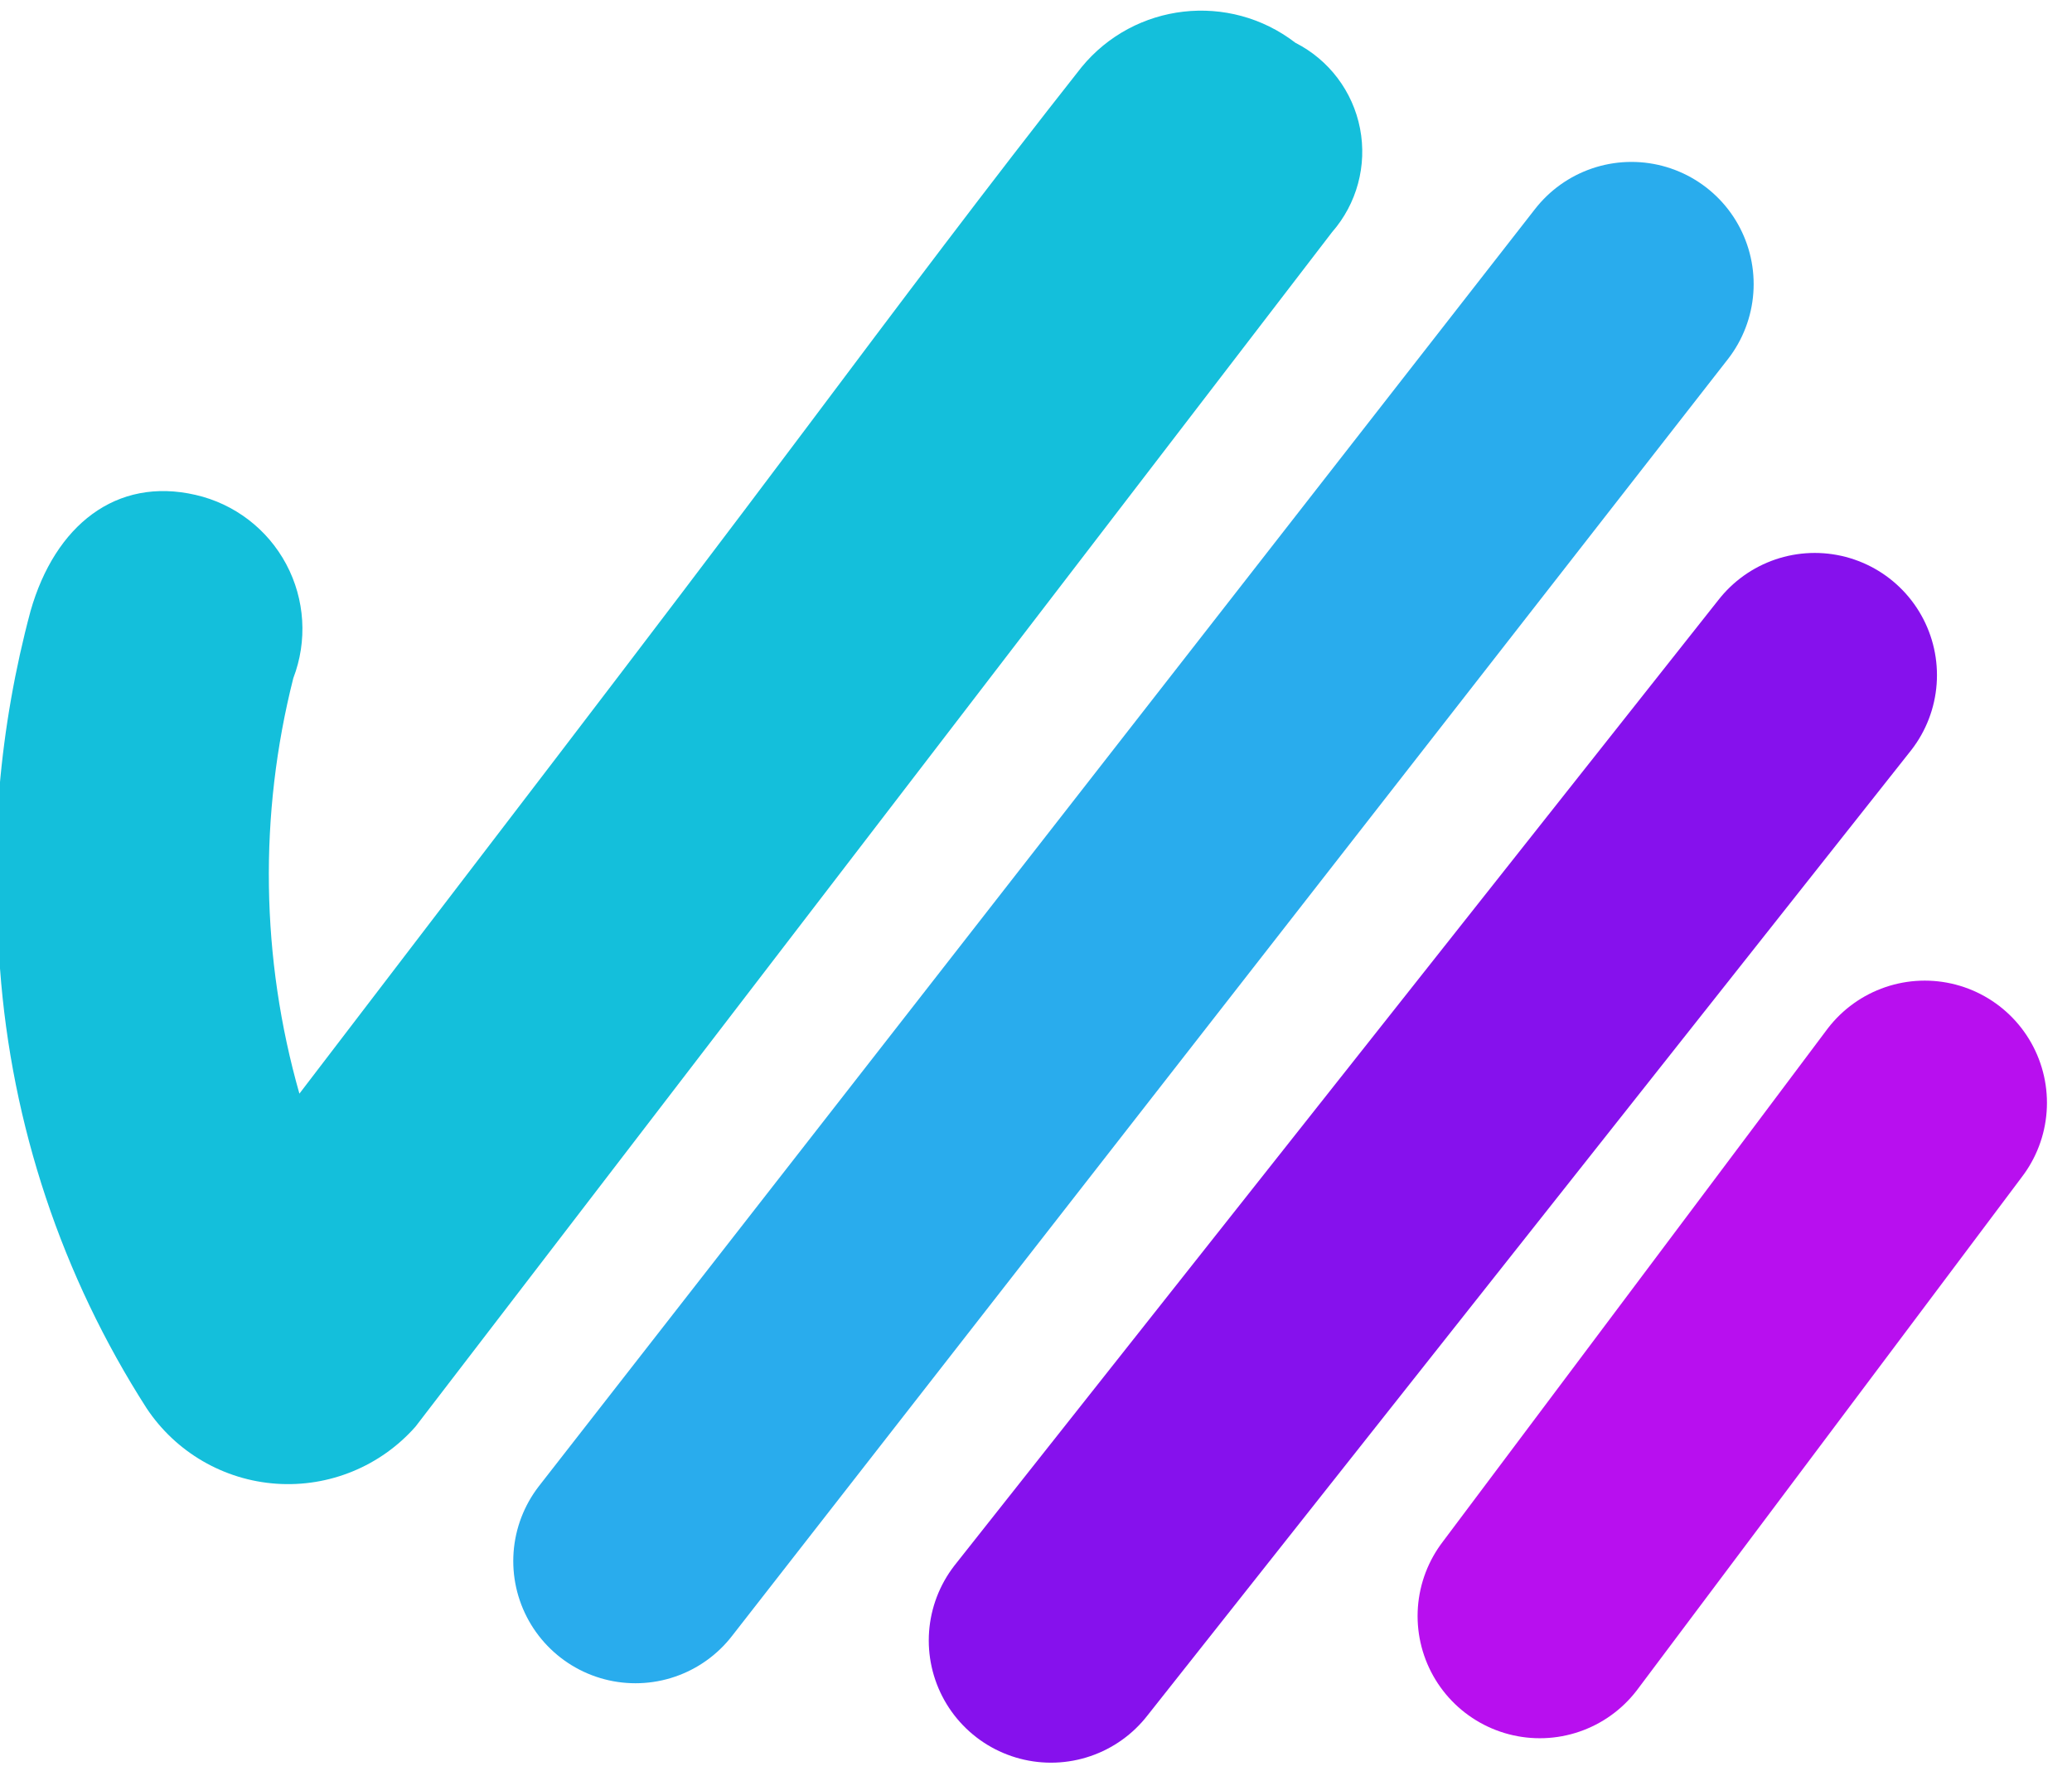
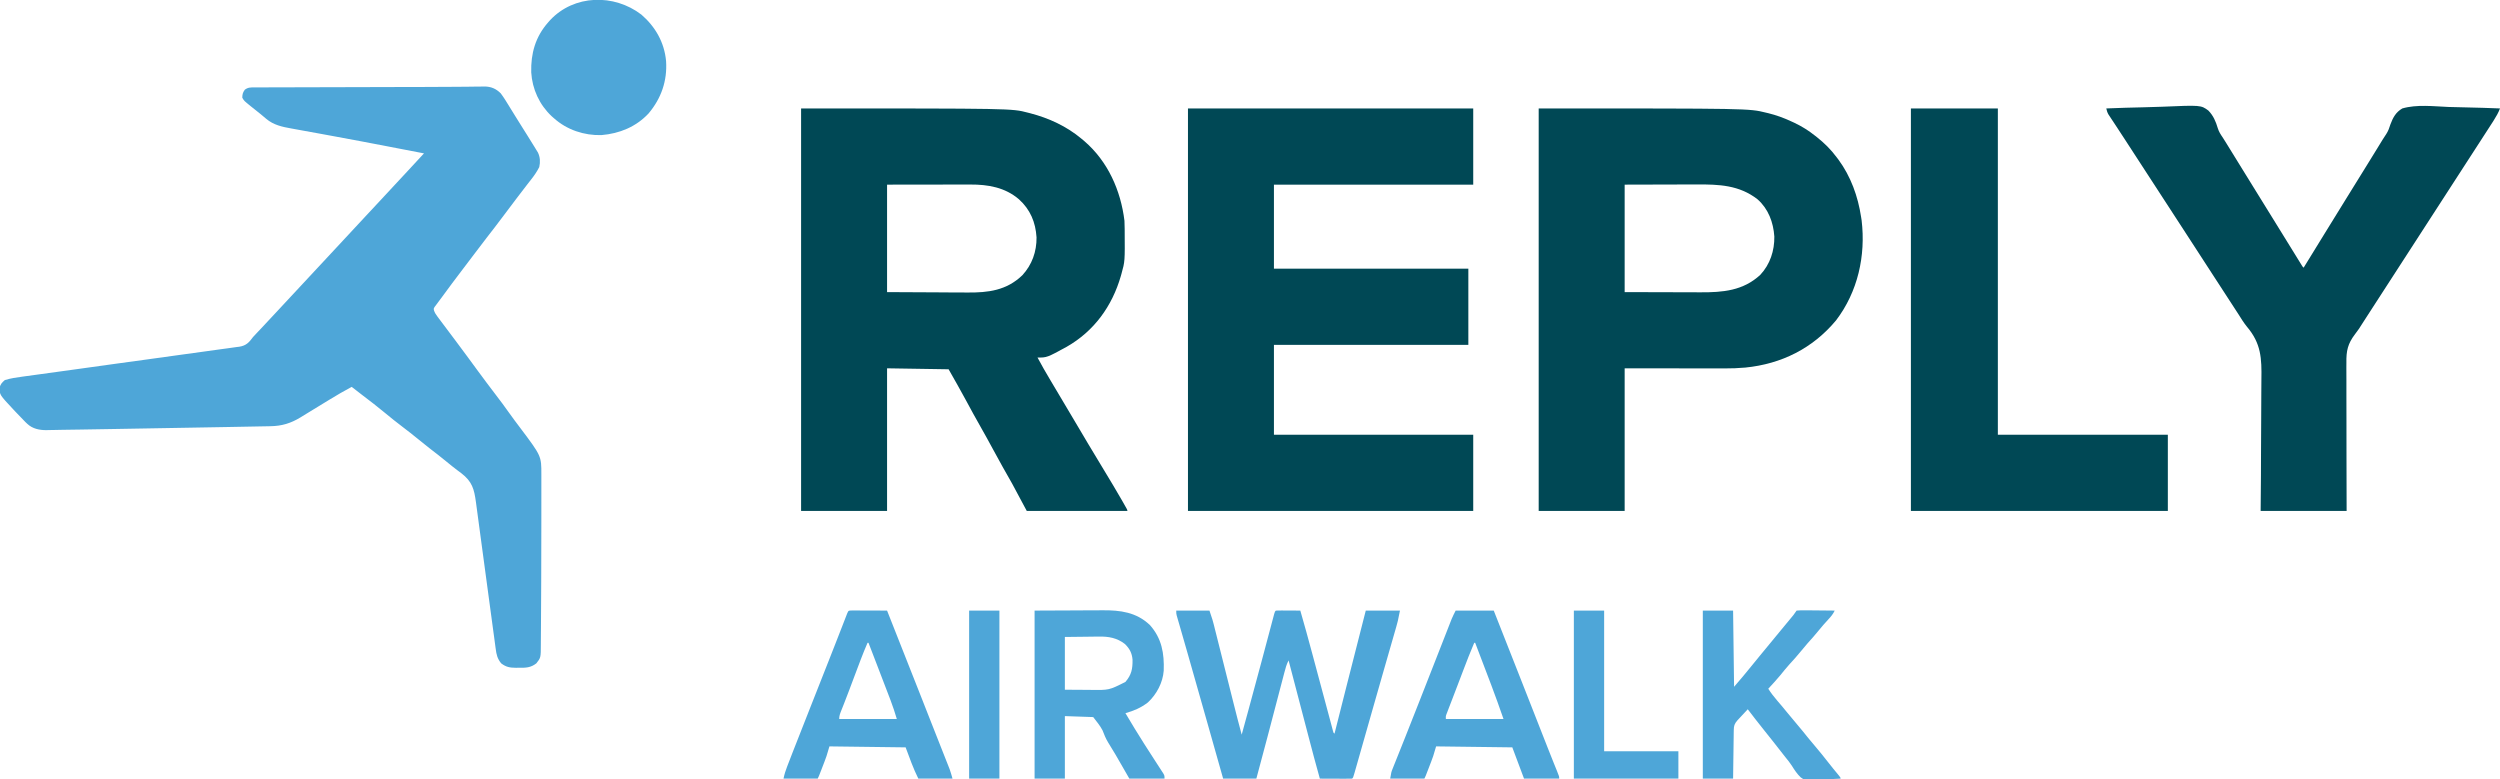
- <svg xmlns="http://www.w3.org/2000/svg" id="Calque_1" data-name="Calque 1" viewBox="0 0 33.91 28.98">
-   <defs>
-     <style>.cls-1{fill:#14bfdb;}.cls-2,.cls-3,.cls-4{fill:none;stroke-linecap:round;stroke-miterlimit:10;stroke-width:4px;}.cls-2{stroke:#29aced;}.cls-3{stroke:#8611ed;}.cls-4{stroke:#b80fef;}</style>
-   </defs>
-   <g id="Logo">
-     <path class="cls-1" d="M6.8,23.35a2.78,2.78,0,0,1-4.4-.3A15.42,15.42,0,0,1,0,15.85,16.69,16.69,0,0,1,.5,10c.4-1.4,1.4-2.2,2.7-1.9a2.25,2.25,0,0,1,1.6,3,13.1,13.1,0,0,0,.1,6.8c2.9-3.8,5.6-7.3,8.3-10.9,1.5-2,3-4,4.5-5.9a2.53,2.53,0,0,1,3.5-.4,2,2,0,0,1,.6,3.1Z" />
-     <line class="cls-2" x1="10.4" y1="25.55" x2="26.7" y2="4.65" />
-     <line class="cls-3" x1="17.2" y1="26.85" x2="29.7" y2="11.05" />
-     <line class="cls-4" x1="25.2" y1="26.45" x2="31.5" y2="18.05" />
-   </g>
+ <svg xmlns="http://www.w3.org/2000/svg" version="1.1" width="2559" height="797">
+   <path d="M0 0 C4.299 -0.041 8.599 -0.07 12.898 -0.101 C16.033 -0.129 19.168 -0.179 22.303 -0.229 C24.114 -0.242 25.926 -0.254 27.737 -0.264 C28.897 -0.294 28.897 -0.294 30.081 -0.324 C36.87 -0.32 42.086 1.896 46.895 6.706 C50.308 11.255 53.225 16.169 56.2 21.01 C57.531 23.159 58.861 25.307 60.192 27.456 C60.873 28.557 61.553 29.658 62.254 30.792 C64.29 34.078 66.34 37.354 68.395 40.627 C69.054 41.677 69.713 42.726 70.392 43.808 C71.639 45.794 72.888 47.779 74.137 49.764 C75.881 52.546 77.605 55.338 79.325 58.135 C80.299 59.693 80.299 59.693 81.293 61.282 C81.929 62.326 82.565 63.369 83.22 64.444 C83.798 65.383 84.377 66.322 84.973 67.289 C87.254 72.089 87.462 76.982 86.325 82.135 C83.988 86.742 81.276 90.698 78.075 94.76 C77.188 95.896 76.301 97.033 75.415 98.17 C74.926 98.796 74.438 99.421 73.934 100.065 C70.807 104.088 67.725 108.144 64.638 112.198 C63.954 113.094 63.271 113.991 62.567 114.914 C57.913 121.027 53.298 127.168 48.7 133.323 C43.342 140.493 37.892 147.583 32.379 154.635 C28.186 160.006 24.073 165.431 20 170.893 C15.857 176.443 11.657 181.947 7.45 187.448 C0.455 196.607 -6.439 205.835 -13.223 215.153 C-14.513 216.914 -15.819 218.66 -17.136 220.401 C-17.788 221.283 -18.44 222.164 -19.112 223.073 C-19.647 223.783 -20.182 224.493 -20.733 225.225 C-21.865 227.066 -21.865 227.066 -21.405 229.006 C-20.574 231.43 -19.474 233.07 -17.937 235.12 C-17.37 235.881 -16.803 236.643 -16.22 237.428 C-15.607 238.239 -14.994 239.05 -14.362 239.885 C-13.73 240.732 -13.098 241.579 -12.446 242.452 C-10.529 245.017 -8.603 247.577 -6.675 250.135 C-5.639 251.515 -4.604 252.895 -3.569 254.276 C-2.118 256.211 -0.666 258.147 0.788 260.08 C4.621 265.181 8.417 270.309 12.2 275.448 C12.787 276.244 13.374 277.041 13.978 277.862 C16.91 281.847 19.839 285.835 22.763 289.827 C28.952 298.265 35.213 306.639 41.575 314.948 C46.336 321.165 51.022 327.413 55.527 333.818 C59.205 339.027 63.047 344.108 66.888 349.198 C88.497 377.949 88.497 377.949 88.455 396.759 C88.456 397.73 88.458 398.701 88.46 399.702 C88.464 402.942 88.461 406.183 88.458 409.424 C88.459 411.726 88.461 414.028 88.462 416.33 C88.466 423.807 88.459 431.284 88.45 438.76 C88.448 441.317 88.446 443.874 88.443 446.432 C88.427 463.129 88.389 479.826 88.336 496.523 C88.326 500.008 88.316 503.492 88.306 506.977 C88.272 518.953 88.214 530.929 88.116 542.905 C88.087 546.463 88.067 550.021 88.055 553.58 C88.04 557.718 88.006 561.855 87.957 565.992 C87.942 567.482 87.934 568.973 87.933 570.464 C87.917 584.332 87.917 584.332 83.325 590.135 C77.578 594.65 72.467 594.75 65.325 594.635 C64.366 594.651 63.407 594.666 62.419 594.682 C56.189 594.648 52.315 593.954 47.325 590.135 C43.351 585.237 42.456 581.055 41.695 574.993 C41.569 574.082 41.442 573.171 41.311 572.233 C40.891 569.192 40.493 566.148 40.095 563.104 C39.798 560.925 39.5 558.746 39.201 556.568 C38.561 551.884 37.93 547.199 37.308 542.512 C36.319 535.072 35.309 527.635 34.295 520.198 C31.818 501.981 29.369 483.76 26.927 465.538 C26.047 458.971 25.163 452.405 24.277 445.839 C23.945 443.373 23.615 440.908 23.286 438.442 C22.831 435.031 22.371 431.621 21.91 428.211 C21.713 426.72 21.713 426.72 21.512 425.199 C19.669 411.67 17.654 404.056 6.45 395.448 C5.308 394.599 4.165 393.751 3.02 392.905 C-0.981 389.939 -4.826 386.796 -8.675 383.635 C-14.485 378.881 -20.376 374.269 -26.347 369.717 C-30.102 366.829 -33.761 363.825 -37.425 360.823 C-42.905 356.334 -48.463 351.971 -54.112 347.698 C-59.914 343.307 -65.583 338.79 -71.175 334.135 C-78.902 327.704 -86.836 321.58 -94.854 315.517 C-98.489 312.759 -102.081 309.946 -105.675 307.135 C-113.386 311.23 -120.886 315.609 -128.33 320.169 C-130.156 321.287 -131.984 322.4 -133.813 323.513 C-139.414 326.92 -145.008 330.339 -150.593 333.772 C-152.328 334.831 -154.064 335.889 -155.8 336.948 C-156.561 337.42 -157.322 337.893 -158.106 338.38 C-168.051 344.421 -177.122 347.212 -188.783 347.401 C-189.586 347.417 -190.388 347.434 -191.214 347.451 C-193.904 347.505 -196.594 347.552 -199.284 347.6 C-201.229 347.638 -203.174 347.676 -205.12 347.714 C-210.439 347.817 -215.759 347.915 -221.078 348.012 C-225.558 348.093 -230.038 348.178 -234.517 348.263 C-271.262 348.958 -308.009 349.583 -344.755 350.193 C-347.448 350.238 -350.141 350.283 -352.834 350.328 C-360.565 350.457 -368.296 350.585 -376.027 350.71 C-378.375 350.748 -380.724 350.786 -383.072 350.826 C-389.316 350.93 -395.56 351.02 -401.805 351.094 C-404.655 351.135 -407.505 351.198 -410.355 351.263 C-412.129 351.291 -413.904 351.319 -415.678 351.346 C-416.852 351.381 -416.852 351.381 -418.049 351.418 C-425.164 351.492 -432.436 350.023 -437.733 344.975 C-438.384 344.361 -439.035 343.748 -439.706 343.115 C-443.108 339.694 -446.455 336.235 -449.737 332.698 C-450.406 331.985 -451.074 331.273 -451.763 330.539 C-466.137 315.16 -466.137 315.16 -466.011 308.237 C-465.398 304.406 -463.523 302.628 -460.675 300.135 C-454.762 298.357 -448.796 297.478 -442.687 296.658 C-441.709 296.523 -440.731 296.388 -439.723 296.249 C-436.462 295.8 -433.2 295.357 -429.938 294.914 C-427.594 294.592 -425.249 294.27 -422.905 293.947 C-417.864 293.254 -412.823 292.562 -407.781 291.872 C-399.809 290.778 -391.838 289.672 -383.868 288.563 C-383.196 288.469 -382.525 288.376 -381.833 288.28 C-378.4 287.802 -374.966 287.324 -371.533 286.846 C-364.47 285.862 -357.407 284.879 -350.344 283.897 C-349.636 283.799 -348.927 283.7 -348.197 283.599 C-336.711 282.003 -325.221 280.429 -313.73 278.863 C-301.919 277.252 -290.111 275.615 -278.307 273.954 C-271.684 273.023 -265.061 272.105 -258.432 271.217 C-252.201 270.381 -245.974 269.513 -239.75 268.621 C-237.467 268.3 -235.181 267.99 -232.894 267.693 C-229.77 267.285 -226.654 266.835 -223.536 266.375 C-222.632 266.267 -221.728 266.159 -220.797 266.048 C-213.759 264.935 -210.799 261.761 -206.675 256.135 C-205.431 254.778 -204.18 253.428 -202.913 252.092 C-201.957 251.081 -201.957 251.081 -200.981 250.049 C-200.323 249.356 -199.665 248.662 -198.987 247.948 C-194.167 242.848 -189.361 237.739 -184.612 232.573 C-180.162 227.733 -175.676 222.927 -171.175 218.135 C-166.653 213.321 -162.147 208.495 -157.675 203.635 C-153.203 198.775 -148.696 193.949 -144.175 189.135 C-139.633 184.3 -135.106 179.453 -130.612 174.573 C-123.41 166.751 -116.145 158.987 -108.884 151.219 C-102.817 144.728 -96.756 138.233 -90.737 131.698 C-85.607 126.126 -80.429 120.6 -75.244 115.079 C-70.859 110.408 -66.502 105.712 -62.163 100.998 C-57.83 96.295 -53.468 91.618 -49.096 86.949 C-43.258 80.707 -37.469 74.419 -31.675 68.135 C-40.648 66.404 -49.622 64.676 -58.597 62.951 C-61.854 62.325 -65.111 61.698 -68.368 61.07 C-86.661 57.547 -104.96 54.061 -123.286 50.708 C-125.886 50.233 -128.486 49.755 -131.085 49.277 C-132.788 48.964 -134.491 48.652 -136.193 48.339 C-137.025 48.186 -137.858 48.033 -138.715 47.875 C-143.65 46.97 -148.587 46.075 -153.526 45.187 C-156.612 44.629 -159.697 44.063 -162.782 43.494 C-164.206 43.233 -165.631 42.977 -167.056 42.725 C-176.663 41.023 -185.646 39.166 -193.237 32.698 C-194.055 32.013 -194.872 31.329 -195.714 30.623 C-197.18 29.392 -197.18 29.392 -198.675 28.135 C-200.034 27.042 -201.396 25.953 -202.761 24.866 C-203.478 24.292 -204.195 23.718 -204.934 23.127 C-206.364 21.984 -207.796 20.842 -209.23 19.704 C-215.822 14.389 -215.822 14.389 -217.675 11.135 C-217.603 7.683 -217.141 5.77 -215.092 2.98 C-211.827 0.488 -209.011 0.574 -205.065 0.616 C-203.908 0.605 -203.908 0.605 -202.728 0.593 C-200.139 0.573 -197.551 0.581 -194.962 0.589 C-193.105 0.581 -191.248 0.57 -189.391 0.558 C-184.328 0.53 -179.265 0.527 -174.202 0.528 C-168.854 0.525 -163.507 0.499 -158.159 0.476 C-147.968 0.435 -137.778 0.415 -127.587 0.402 C-116.201 0.386 -104.815 0.348 -93.429 0.307 C-79.216 0.257 -65.003 0.211 -50.791 0.194 C-49.747 0.193 -48.703 0.192 -47.627 0.191 C-43.523 0.186 -39.418 0.181 -35.314 0.177 C-23.542 0.164 -11.771 0.118 0 0 Z " fill="#4EA6D8" transform="translate(465.6749,88.86481)" />
+   <path d="M0 0 C215.736 0 215.736 0 231.875 4.25 C232.733 4.467 233.591 4.684 234.476 4.907 C253.698 9.933 271.682 18.2 287 31 C287.995 31.831 288.99 32.663 290.016 33.52 C313.987 54.201 327.202 83.883 331 115 C331.112 117.651 331.186 120.275 331.203 122.926 C331.21 123.666 331.217 124.407 331.225 125.17 C331.458 156.62 331.458 156.62 328 169 C327.769 169.83 327.538 170.659 327.3 171.514 C318.398 202.351 299.934 227.996 271.786 244.025 C251.678 255 251.678 255 242 255 C246.205 262.848 250.627 270.542 255.188 278.188 C255.884 279.358 256.58 280.529 257.276 281.7 C258.753 284.185 260.231 286.669 261.71 289.152 C264.4 293.671 267.085 298.194 269.769 302.717 C271.75 306.056 273.732 309.394 275.715 312.732 C279.356 318.861 282.996 324.991 286.627 331.125 C288.626 334.501 290.625 337.876 292.625 341.25 C293.018 341.914 293.412 342.578 293.817 343.262 C299.397 352.673 305.05 362.037 310.75 371.375 C316.468 380.749 322.072 390.179 327.562 399.688 C328.538 401.373 328.538 401.373 329.532 403.093 C334 410.871 334 410.871 334 412 C300.01 412 266.02 412 231 412 C226.05 402.76 221.1 393.52 216 384 C211.103 375.313 211.103 375.313 206.18 366.641 C202.871 360.804 199.679 354.908 196.5 349 C192.256 341.114 187.929 333.283 183.5 325.5 C178.582 316.858 173.787 308.157 169.104 299.385 C163.252 288.48 157.096 277.785 151 267 C130.21 266.67 109.42 266.34 88 266 C88 314.18 88 362.36 88 412 C58.96 412 29.92 412 0 412 C0 276.04 0 140.08 0 0 Z M88 78 C88 114.3 88 150.6 88 188 C104.686 188.083 121.371 188.165 138.562 188.25 C143.803 188.286 149.044 188.323 154.444 188.36 C159.2 188.374 159.2 188.374 163.957 188.382 C166.052 188.388 168.147 188.402 170.242 188.422 C191.625 188.621 210.389 186.272 226.523 170.695 C236.393 159.954 241.147 146.563 241 132 C240.011 116.442 234.614 103.508 223 93 C208.738 80.766 191.372 77.81 173.144 77.886 C172.201 77.886 171.258 77.886 170.287 77.886 C167.272 77.887 164.257 77.894 161.242 77.902 C159.366 77.904 157.49 77.905 155.614 77.905 C148.701 77.911 141.788 77.925 134.875 77.938 C111.672 77.968 111.672 77.968 88 78 Z " fill="#004855" transform="translate(820,111)" />
+   <path d="M0 0 C96.36 0 192.72 0 292 0 C292 25.74 292 51.48 292 78 C224.68 78 157.36 78 88 78 C88 106.38 88 134.76 88 164 C153.67 164 219.34 164 287 164 C287 189.74 287 215.48 287 242 C221.33 242 155.66 242 88 242 C88 272.36 88 302.72 88 334 C155.32 334 222.64 334 292 334 C292 359.74 292 385.48 292 412 C195.64 412 99.28 412 0 412 C0 276.04 0 140.08 0 0 Z " fill="#004855" transform="translate(1216,111)" />
+   <path d="M0 0 C215.189 0 215.189 0 232.438 4.25 C233.343 4.465 234.249 4.681 235.182 4.903 C243.152 6.881 250.543 9.558 258 13 C259.802 13.82 259.802 13.82 261.641 14.656 C269.419 18.36 276.273 22.631 283 28 C283.525 28.413 284.05 28.825 284.59 29.25 C292.427 35.449 299.013 41.935 305 50 C305.602 50.788 306.204 51.575 306.824 52.387 C319.517 69.644 326.779 89.916 330 111 C330.183 112.173 330.366 113.346 330.555 114.555 C334.9 150.81 326.635 187.748 304.375 216.938 C280.529 245.581 248.518 261.567 211.454 265.253 C204.341 265.895 197.312 266.139 190.173 266.114 C188.476 266.114 188.476 266.114 186.744 266.114 C183.126 266.113 179.509 266.106 175.891 266.098 C173.639 266.096 171.388 266.095 169.136 266.095 C160.841 266.089 152.545 266.075 144.25 266.062 C116.406 266.032 116.406 266.032 88 266 C88 314.18 88 362.36 88 412 C58.96 412 29.92 412 0 412 C0 276.04 0 140.08 0 0 Z M88 78 C88 114.3 88 150.6 88 188 C103.737 188.041 119.474 188.083 135.688 188.125 C140.633 188.143 145.579 188.161 150.675 188.18 C155.157 188.187 155.157 188.187 159.639 188.191 C161.616 188.194 163.593 188.201 165.57 188.211 C188.426 188.323 209.327 186.615 226.898 170.254 C236.872 159.557 241.407 145.594 241.211 131.121 C240.228 116.582 235.09 102.783 224 93 C205.216 78.392 184.523 77.685 161.633 77.805 C159.741 77.808 157.849 77.81 155.957 77.811 C149.013 77.821 142.069 77.849 135.125 77.875 C119.574 77.916 104.022 77.957 88 78 Z " fill="#004855" transform="translate(1575,111)" />
+   <path d="M0 0 C12.925 -0.535 25.847 -0.942 38.781 -1.192 C44.789 -1.311 50.789 -1.473 56.792 -1.735 C96.82 -3.436 96.82 -3.436 104.468 2.138 C109.583 7.369 112.073 13.314 114.132 20.25 C115.29 23.918 116.971 26.534 119.156 29.688 C119.716 30.578 120.275 31.468 120.852 32.385 C121.396 33.248 121.94 34.111 122.5 35 C127.394 42.797 132.229 50.627 137 58.5 C142.343 67.314 147.774 76.07 153.25 84.802 C159.272 94.415 165.214 104.077 171.152 113.742 C175.687 121.122 180.245 128.486 184.809 135.848 C187.097 139.54 189.38 143.236 191.66 146.934 C192.561 148.393 192.561 148.393 193.48 149.882 C194.638 151.759 195.796 153.636 196.952 155.515 C197.468 156.35 197.984 157.186 198.516 158.047 C198.972 158.788 199.429 159.529 199.899 160.292 C200.888 161.959 200.888 161.959 202 163 C202.401 162.349 202.802 161.697 203.215 161.026 C203.783 160.102 204.352 159.178 204.938 158.227 C205.577 157.187 206.217 156.148 206.876 155.077 C208.311 152.745 209.746 150.413 211.181 148.081 C214.844 142.129 218.507 136.176 222.168 130.223 C229.9 117.651 237.648 105.09 245.423 92.544 C248.117 88.197 250.808 83.849 253.5 79.5 C256.714 74.308 259.928 69.116 263.145 63.926 C264.201 62.221 265.257 60.517 266.312 58.812 C266.842 57.958 267.371 57.104 267.916 56.224 C270.916 51.38 273.905 46.529 276.883 41.672 C277.893 40.025 277.893 40.025 278.925 38.344 C280.198 36.267 281.471 34.19 282.741 32.111 C284.029 30.012 285.371 27.947 286.753 25.909 C288.709 22.833 289.743 19.804 290.833 16.333 C293.47 9.278 296.355 3.904 303 0 C317.836 -4.292 335.101 -2.152 350.318 -1.511 C356.256 -1.284 362.196 -1.185 368.137 -1.074 C379.763 -0.839 391.381 -0.465 403 0 C401.335 4.343 399.179 8.149 396.688 12.062 C396.252 12.752 395.817 13.442 395.369 14.153 C390.185 22.339 384.883 30.45 379.587 38.564 C377.175 42.266 374.774 45.976 372.375 49.688 C371.706 50.722 371.706 50.722 371.024 51.777 C370.13 53.159 369.236 54.541 368.343 55.923 C366.063 59.449 363.781 62.975 361.5 66.5 C360.583 67.917 359.667 69.333 358.75 70.75 C331.25 113.25 303.75 155.75 276.25 198.25 C275.796 198.951 275.342 199.653 274.875 200.375 C273.959 201.791 273.043 203.206 272.127 204.621 C269.82 208.185 267.515 211.751 265.215 215.32 C264.749 216.042 264.284 216.763 263.805 217.506 C262.946 218.837 262.088 220.169 261.23 221.502 C260.823 222.133 260.416 222.764 259.996 223.414 C259.582 224.072 259.167 224.729 258.74 225.407 C257.425 227.367 256.015 229.263 254.563 231.124 C247.169 240.836 245.556 248.2 245.773 260.217 C245.766 261.884 245.754 263.551 245.739 265.218 C245.71 269.695 245.741 274.17 245.784 278.647 C245.819 283.343 245.796 288.04 245.78 292.736 C245.758 301.608 245.787 310.479 245.834 319.35 C245.895 331.353 245.877 343.357 245.864 355.36 C245.845 374.241 245.931 393.119 246 412 C216.96 412 187.92 412 158 412 C158.102 400.139 158.204 388.279 158.309 376.059 C158.34 368.507 158.367 360.956 158.377 353.404 C158.394 341.44 158.425 329.476 158.559 317.512 C158.656 308.795 158.699 300.079 158.68 291.362 C158.672 286.755 158.689 282.151 158.771 277.545 C159.138 255.855 158.547 240.603 143.913 223.349 C140.705 219.41 138.073 215.11 135.375 210.812 C134.312 209.172 133.248 207.532 132.18 205.895 C131.656 205.088 131.132 204.282 130.593 203.452 C128.439 200.136 126.284 196.821 124.129 193.506 C122.505 191.008 120.881 188.51 119.258 186.012 C117.066 182.639 114.873 179.267 112.68 175.895 C107.163 167.411 101.653 158.924 96.159 150.426 C91.006 142.458 85.831 134.503 80.657 126.548 C77.937 122.366 75.219 118.183 72.5 114 C71.417 112.333 70.333 110.667 69.25 109 C46.5 74 46.5 74 23.75 39 C23.213 38.174 22.676 37.347 22.122 36.496 C21.048 34.843 19.974 33.189 18.901 31.535 C16.061 27.158 13.205 22.791 10.328 18.438 C9.729 17.527 9.131 16.617 8.514 15.68 C7.363 13.932 6.209 12.187 5.049 10.445 C4.533 9.659 4.016 8.873 3.484 8.062 C3.028 7.373 2.571 6.683 2.101 5.973 C0.983 3.97 0.511 2.222 0 0 Z " fill="#004855" transform="translate(2156,111)" />
+   <path d="M0 0 C29.37 0 58.74 0 89 0 C89 110.22 89 220.44 89 334 C146.42 334 203.84 334 263 334 C263 359.74 263 385.48 263 412 C176.21 412 89.42 412 0 412 C0 276.04 0 140.08 0 0 Z " fill="#004855" transform="translate(1956,111)" />
+   <path d="M0 0 C11.22 0 22.44 0 34 0 C37.375 10.125 37.375 10.125 38.321 13.892 C38.538 14.749 38.755 15.606 38.979 16.49 C39.205 17.397 39.431 18.304 39.664 19.239 C39.911 20.221 40.159 21.202 40.414 22.214 C41.226 25.436 42.033 28.659 42.84 31.883 C43.409 34.143 43.978 36.404 44.547 38.664 C46.043 44.606 47.535 50.548 49.025 56.491 C51.406 65.979 53.794 75.466 56.181 84.953 C57.008 88.244 57.834 91.536 58.66 94.827 C61.358 105.574 64.096 116.306 67 127 C69.108 119.314 71.211 111.626 73.312 103.938 C73.637 102.749 73.962 101.561 74.297 100.337 C78.644 84.429 82.943 68.509 87.191 52.574 C87.628 50.939 88.064 49.303 88.5 47.668 C90.435 40.413 92.367 33.157 94.292 25.9 C95.094 22.878 95.899 19.856 96.704 16.835 C97.081 15.417 97.458 13.999 97.832 12.58 C98.345 10.639 98.863 8.698 99.38 6.758 C99.67 5.665 99.961 4.572 100.259 3.446 C101 1 101 1 102 0 C103.854 -0.087 105.711 -0.107 107.566 -0.098 C108.691 -0.094 109.816 -0.091 110.975 -0.088 C112.159 -0.08 113.343 -0.071 114.562 -0.062 C115.75 -0.058 116.938 -0.053 118.162 -0.049 C121.108 -0.037 124.054 -0.02 127 0 C131.13 14.298 135.1 28.632 138.949 43.008 C139.494 45.037 140.039 47.065 140.583 49.094 C141.999 54.366 143.413 59.639 144.826 64.912 C146.546 71.326 148.268 77.74 149.989 84.154 C151.575 90.062 153.16 95.97 154.744 101.879 C155.43 104.438 156.118 106.996 156.806 109.555 C157.535 112.265 158.258 114.976 158.975 117.689 C159.376 119.194 159.376 119.194 159.784 120.73 C160.11 121.964 160.11 121.964 160.441 123.223 C160.851 125.005 160.851 125.005 162 126 C162.253 124.997 162.507 123.993 162.768 122.96 C165.207 113.303 167.647 103.647 170.087 93.991 C171.341 89.031 172.594 84.072 173.846 79.113 C180.51 52.728 187.227 26.357 194 0 C205.55 0 217.1 0 229 0 C226.75 11.249 226.75 11.249 225.35 16.117 C225.032 17.227 224.715 18.338 224.388 19.481 C224.043 20.672 223.699 21.863 223.344 23.09 C222.969 24.397 222.594 25.704 222.22 27.011 C221.199 30.574 220.172 34.137 219.145 37.698 C218.055 41.483 216.968 45.269 215.882 49.055 C215.426 50.644 214.97 52.232 214.514 53.82 C214.283 54.624 214.053 55.427 213.815 56.256 C213.096 58.761 212.376 61.267 211.655 63.772 C208.028 76.397 204.424 89.028 200.829 101.662 C199.04 107.947 197.25 114.231 195.46 120.516 C193.988 125.684 192.517 130.853 191.048 136.022 C189.656 140.92 188.261 145.816 186.864 150.712 C186.346 152.532 185.828 154.352 185.312 156.173 C184.605 158.664 183.895 161.154 183.183 163.644 C182.975 164.381 182.767 165.119 182.552 165.879 C181.114 170.886 181.114 170.886 180 172 C177.552 172.088 175.132 172.115 172.684 172.098 C171.953 172.096 171.221 172.095 170.468 172.093 C168.125 172.088 165.781 172.075 163.438 172.062 C161.852 172.057 160.267 172.053 158.682 172.049 C154.788 172.039 150.894 172.02 147 172 C143.039 157.945 139.299 143.838 135.605 129.711 C135.007 127.427 134.409 125.144 133.811 122.86 C132.253 116.913 130.697 110.965 129.141 105.017 C127.546 98.923 125.95 92.829 124.354 86.734 C121.234 74.823 118.117 62.912 115 51 C112.904 54.973 111.803 59.066 110.681 63.395 C110.458 64.241 110.235 65.088 110.005 65.96 C109.266 68.766 108.533 71.575 107.801 74.383 C107.283 76.355 106.764 78.327 106.245 80.3 C104.875 85.513 103.509 90.728 102.145 95.943 C99.985 104.196 97.817 112.446 95.651 120.696 C94.868 123.676 94.087 126.656 93.305 129.637 C89.595 143.774 85.825 157.893 82 172 C70.78 172 59.56 172 48 172 C47.185 169.119 46.371 166.238 45.532 163.269 C42.423 152.274 39.313 141.278 36.203 130.283 C34.822 125.401 33.441 120.519 32.06 115.637 C22.076 80.325 22.076 80.325 12 45.039 C11.565 43.524 11.131 42.008 10.696 40.493 C9.128 35.029 7.56 29.565 5.982 24.104 C4.946 20.52 3.914 16.934 2.883 13.348 C2.435 11.809 2.435 11.809 1.978 10.238 C1.714 9.315 1.449 8.393 1.176 7.442 C0.947 6.649 0.718 5.856 0.481 5.039 C0 3 0 3 0 0 Z " fill="#4EA6D8" transform="translate(1204,625)" />
+   <path d="M0 0 C14.396 12.419 23.555 28.562 25.297 47.582 C26.61 67.826 20.4 85.681 7.375 101.188 C-5.472 114.907 -22.234 121.75 -40.816 123.348 C-58.562 123.848 -76.184 118.009 -89.5 106.062 C-90.585 105.115 -90.585 105.115 -91.691 104.148 C-104.296 92.418 -111.706 76.267 -112.738 59.102 C-113.223 39.852 -108.489 22.792 -95.5 8.062 C-94.844 7.312 -94.188 6.562 -93.512 5.789 C-68.847 -20.634 -27.964 -21.412 0 0 Z " fill="#4EA6D8" transform="translate(656.5,14.9375)" />
+   <path d="M0 0 C14.107 -0.062 28.215 -0.124 42.75 -0.188 C47.183 -0.215 51.616 -0.242 56.183 -0.27 C61.651 -0.284 61.651 -0.284 64.221 -0.286 C65.993 -0.291 67.765 -0.301 69.537 -0.317 C87.663 -0.466 104.207 1.628 117.969 14.742 C130.22 28.359 132.834 43.915 132.184 61.542 C131.272 73.747 124.922 85.736 116 94 C108.93 99.472 101.565 102.593 93 105 C99.143 115.387 105.382 125.703 111.875 135.875 C112.449 136.775 113.023 137.674 113.614 138.601 C116.727 143.47 119.858 148.326 123 153.176 C123.649 154.182 124.297 155.188 124.965 156.225 C126.216 158.165 127.472 160.101 128.734 162.033 C129.294 162.902 129.853 163.772 130.43 164.668 C130.927 165.434 131.425 166.2 131.937 166.989 C133 169 133 169 133 172 C121.12 172 109.24 172 97 172 C94.711 168.019 92.421 164.039 90.062 159.938 C82.833 147.297 82.833 147.297 75.227 134.883 C72.819 130.948 71.172 126.747 69.501 122.457 C66.946 117.596 63.337 113.36 60 109 C50.43 108.67 40.86 108.34 31 108 C31 129.12 31 150.24 31 172 C20.77 172 10.54 172 0 172 C0 115.24 0 58.48 0 0 Z M31 27 C31 44.82 31 62.64 31 81 C40.807 81.062 40.807 81.062 50.812 81.125 C52.853 81.143 54.893 81.161 56.995 81.18 C76.224 81.475 76.224 81.475 93 73 C99.208 65.719 100.386 59.743 100.27 50.324 C99.721 43.554 97.287 38.897 92.438 34.188 C84.448 27.965 75.77 26.393 65.863 26.609 C64.97 26.613 64.077 26.617 63.157 26.622 C59.875 26.642 56.594 26.698 53.312 26.75 C45.949 26.832 38.586 26.915 31 27 Z " fill="#4EA6D8" transform="translate(1059,625)" />
+   <path d="M0 0 C1.645 0 3.29 0.006 4.935 0.016 C6.232 0.018 6.232 0.018 7.554 0.02 C10.326 0.026 13.097 0.038 15.869 0.051 C17.743 0.056 19.618 0.061 21.492 0.065 C26.097 0.076 30.702 0.093 35.306 0.114 C46.908 29.336 58.475 58.571 69.956 87.84 C70.869 90.165 71.781 92.491 72.693 94.817 C73.146 95.971 73.599 97.126 74.065 98.315 C77.279 106.504 80.503 114.687 83.733 122.869 C85.267 126.757 86.799 130.646 88.332 134.534 C89.557 137.643 90.784 140.751 92.013 143.858 C93.369 147.287 94.721 150.718 96.072 154.149 C96.473 155.16 96.874 156.17 97.287 157.212 C97.657 158.154 98.028 159.096 98.409 160.067 C98.889 161.282 98.889 161.282 99.379 162.523 C100.505 165.67 101.388 168.9 102.306 172.114 C90.756 172.114 79.206 172.114 67.306 172.114 C62.158 161.816 58.349 150.894 54.306 140.114 C28.566 139.784 2.826 139.454 -23.694 139.114 C-24.684 142.414 -25.674 145.714 -26.694 149.114 C-27.337 150.956 -28.001 152.792 -28.701 154.614 C-29.048 155.52 -29.395 156.426 -29.752 157.36 C-30.104 158.268 -30.456 159.177 -30.819 160.114 C-31.178 161.053 -31.538 161.993 -31.908 162.961 C-34.532 169.79 -34.532 169.79 -35.694 172.114 C-47.244 172.114 -58.794 172.114 -70.694 172.114 C-69.821 167.748 -68.584 163.897 -66.983 159.781 C-66.703 159.055 -66.424 158.328 -66.136 157.58 C-65.201 155.152 -64.26 152.726 -63.319 150.301 C-62.645 148.557 -61.971 146.814 -61.297 145.07 C-55.367 129.747 -49.32 114.47 -43.259 99.198 C-36.829 82.996 -30.44 66.777 -24.069 50.551 C-23.613 49.391 -23.158 48.232 -22.688 47.037 C-21.364 43.665 -20.041 40.294 -18.717 36.922 C-18.297 35.853 -17.877 34.785 -17.445 33.683 C-15.314 28.255 -13.191 22.824 -11.081 17.387 C-10.665 16.316 -10.249 15.246 -9.819 14.142 C-9.028 12.107 -8.24 10.07 -7.453 8.033 C-7.104 7.135 -6.755 6.238 -6.395 5.313 C-5.937 4.128 -5.937 4.128 -5.469 2.919 C-4.071 -0.338 -3.952 0.121 0 0 Z M15.306 33.114 C10.451 44.335 6.226 55.794 1.931 67.239 C0.467 71.137 -1 75.036 -2.467 78.934 C-2.821 79.878 -3.176 80.821 -3.541 81.794 C-5.259 86.358 -6.999 90.913 -8.792 95.448 C-9.12 96.279 -9.448 97.109 -9.785 97.965 C-10.4 99.516 -11.019 101.066 -11.644 102.614 C-12.827 105.6 -13.694 107.87 -13.694 111.114 C5.776 111.114 25.246 111.114 45.306 111.114 C43.339 104.557 41.32 98.224 38.865 91.864 C38.541 91.015 38.216 90.166 37.882 89.291 C36.84 86.564 35.792 83.839 34.744 81.114 C34.024 79.234 33.305 77.355 32.586 75.475 C30.82 70.864 29.051 66.254 27.279 61.645 C26.379 59.302 25.479 56.959 24.58 54.616 C21.829 47.446 19.072 40.278 16.306 33.114 C15.976 33.114 15.646 33.114 15.306 33.114 Z " fill="#4EA6D8" transform="translate(872.6936,624.8865)" />
+   <path d="M0 0 C12.87 0 25.74 0 39 0 C47.542 21.617 56.065 43.241 64.562 64.875 C65.022 66.045 65.482 67.215 65.955 68.42 C70.558 80.14 75.16 91.861 79.761 103.582 C81.99 109.261 84.22 114.94 86.449 120.619 C87.831 124.137 89.211 127.656 90.592 131.175 C91.454 133.372 92.317 135.569 93.18 137.766 C93.589 138.808 93.998 139.851 94.419 140.925 C96.395 145.95 98.385 150.968 100.407 155.975 C100.783 156.907 101.16 157.839 101.547 158.8 C102.252 160.543 102.96 162.285 103.671 164.025 C106 169.781 106 169.781 106 172 C94.12 172 82.24 172 70 172 C66.04 161.44 62.08 150.88 58 140 C32.26 139.67 6.52 139.34 -20 139 C-20.99 142.3 -21.98 145.6 -23 149 C-23.644 150.842 -24.308 152.678 -25.008 154.5 C-25.355 155.406 -25.701 156.312 -26.059 157.246 C-26.411 158.155 -26.762 159.064 -27.125 160 C-27.485 160.94 -27.844 161.879 -28.215 162.848 C-30.838 169.677 -30.838 169.677 -32 172 C-43.55 172 -55.1 172 -67 172 C-65.875 165.251 -65.875 165.251 -64.491 161.801 C-64.181 161.019 -63.871 160.237 -63.551 159.431 C-63.211 158.59 -62.87 157.749 -62.52 156.883 C-62.16 155.979 -61.799 155.076 -61.429 154.145 C-60.643 152.176 -59.855 150.208 -59.065 148.241 C-57.341 143.953 -55.632 139.659 -53.921 135.366 C-53.011 133.083 -52.101 130.8 -51.19 128.518 C-46.601 117.02 -42.071 105.499 -37.551 93.975 C-36.185 90.492 -34.817 87.01 -33.449 83.528 C-29.345 73.078 -25.244 62.626 -21.153 52.171 C-19.111 46.953 -17.068 41.736 -15.023 36.52 C-13.804 33.407 -12.586 30.295 -11.37 27.181 C-10.026 23.742 -8.68 20.305 -7.332 16.867 C-6.738 15.343 -6.738 15.343 -6.132 13.788 C-5.762 12.846 -5.392 11.904 -5.011 10.933 C-4.693 10.121 -4.375 9.308 -4.048 8.471 C-2.826 5.59 -1.4 2.799 0 0 Z M19 33 C15.073 42.231 11.437 51.562 7.875 60.938 C7.31 62.423 6.744 63.908 6.179 65.393 C5.313 67.668 4.447 69.944 3.582 72.219 C1.9 76.643 0.209 81.063 -1.491 85.479 C-2.524 88.163 -3.553 90.848 -4.582 93.533 C-5.301 95.407 -6.025 97.279 -6.749 99.15 C-7.178 100.275 -7.608 101.4 -8.051 102.559 C-8.429 103.541 -8.807 104.524 -9.197 105.537 C-10.155 108.044 -10.155 108.044 -10 111 C9.47 111 28.94 111 49 111 C44.938 99.394 40.888 87.838 36.504 76.359 C36.02 75.088 35.537 73.816 35.054 72.544 C33.812 69.275 32.567 66.007 31.321 62.74 C30.038 59.374 28.759 56.007 27.479 52.641 C24.989 46.093 22.495 39.546 20 33 C19.67 33 19.34 33 19 33 Z " fill="#4EA6D8" transform="translate(1490,625)" />
+   <path d="M0 0 C10.23 0 20.46 0 31 0 C31.33 25.74 31.66 51.48 32 78 C41.037 67.499 41.037 67.499 49.766 56.797 C52.682 53.146 55.652 49.542 58.625 45.938 C59.226 45.209 59.826 44.481 60.445 43.731 C61.681 42.233 62.917 40.735 64.153 39.238 C67.68 34.964 71.201 30.686 74.722 26.407 C77.784 22.687 80.851 18.97 83.922 15.258 C84.563 14.482 85.203 13.707 85.863 12.908 C87.094 11.419 88.326 9.931 89.559 8.443 C90.112 7.774 90.665 7.104 91.234 6.414 C91.721 5.826 92.208 5.237 92.71 4.631 C93.885 3.146 94.95 1.576 96 0 C98.98 -0.267 101.749 -0.348 104.727 -0.293 C105.589 -0.289 106.452 -0.284 107.341 -0.28 C110.103 -0.263 112.864 -0.226 115.625 -0.188 C117.495 -0.172 119.365 -0.159 121.234 -0.146 C125.823 -0.113 130.411 -0.062 135 0 C133.289 3.634 131.201 6.126 128.438 9.062 C124.966 12.796 121.641 16.592 118.438 20.562 C114.849 25.008 111.094 29.251 107.246 33.473 C104.938 36.07 102.744 38.734 100.562 41.438 C96.702 46.211 92.626 50.734 88.469 55.25 C85.284 58.798 82.309 62.497 79.316 66.207 C75.378 70.956 71.193 75.475 67 80 C69.781 84.336 72.815 88.291 76.188 92.188 C77.171 93.337 78.154 94.486 79.137 95.637 C79.622 96.204 80.107 96.772 80.607 97.357 C82.604 99.712 84.553 102.104 86.5 104.5 C89.806 108.563 93.168 112.573 96.562 116.562 C100.435 121.116 104.206 125.735 107.918 130.422 C110.331 133.41 112.818 136.33 115.312 139.25 C119.672 144.36 123.867 149.579 127.991 154.881 C131.711 159.659 135.54 164.336 139.418 168.988 C141 171 141 171 141 172 C135.666 172.375 130.34 172.645 124.997 172.824 C123.186 172.899 121.376 173.001 119.568 173.132 C105.013 174.157 105.013 174.157 100.035 170.593 C96.499 167.121 93.823 163.173 91.247 158.96 C89.215 155.766 86.82 152.874 84.438 149.938 C83.527 148.78 82.618 147.622 81.711 146.461 C81.263 145.89 80.816 145.318 80.354 144.729 C79.451 143.576 78.549 142.424 77.646 141.271 C76.285 139.534 74.924 137.798 73.562 136.062 C72.887 135.201 72.887 135.201 72.197 134.322 C68.804 130.005 65.375 125.719 61.938 121.438 C56.527 114.699 51.239 107.873 46 101 C44.039 103.102 42.081 105.206 40.125 107.312 C39.569 107.907 39.014 108.502 38.441 109.115 C37.906 109.692 37.371 110.269 36.82 110.863 C36.328 111.392 35.836 111.921 35.329 112.466 C32.355 115.899 31.742 117.952 31.681 122.389 C31.661 123.49 31.641 124.591 31.621 125.726 C31.604 127.507 31.604 127.507 31.586 129.324 C31.567 130.541 31.547 131.757 31.527 133.011 C31.467 136.903 31.421 140.795 31.375 144.688 C31.337 147.324 31.298 149.96 31.258 152.596 C31.16 159.064 31.081 165.532 31 172 C20.77 172 10.54 172 0 172 C0 115.24 0 58.48 0 0 Z " fill="#4EA6D8" transform="translate(1743,625)" />
+   <path d="M0 0 C10.23 0 20.46 0 31 0 C31 47.52 31 95.04 31 144 C56.08 144 81.16 144 107 144 C107 153.24 107 162.48 107 172 C71.69 172 36.38 172 0 172 C0 115.24 0 58.48 0 0 Z " fill="#4EA6D8" transform="translate(1611,625)" />
+   <path d="M0 0 C10.23 0 20.46 0 31 0 C31 56.76 31 113.52 31 172 C20.77 172 10.54 172 0 172 C0 115.24 0 58.48 0 0 Z " fill="#4EA6D8" transform="translate(992,625)" />
</svg>
